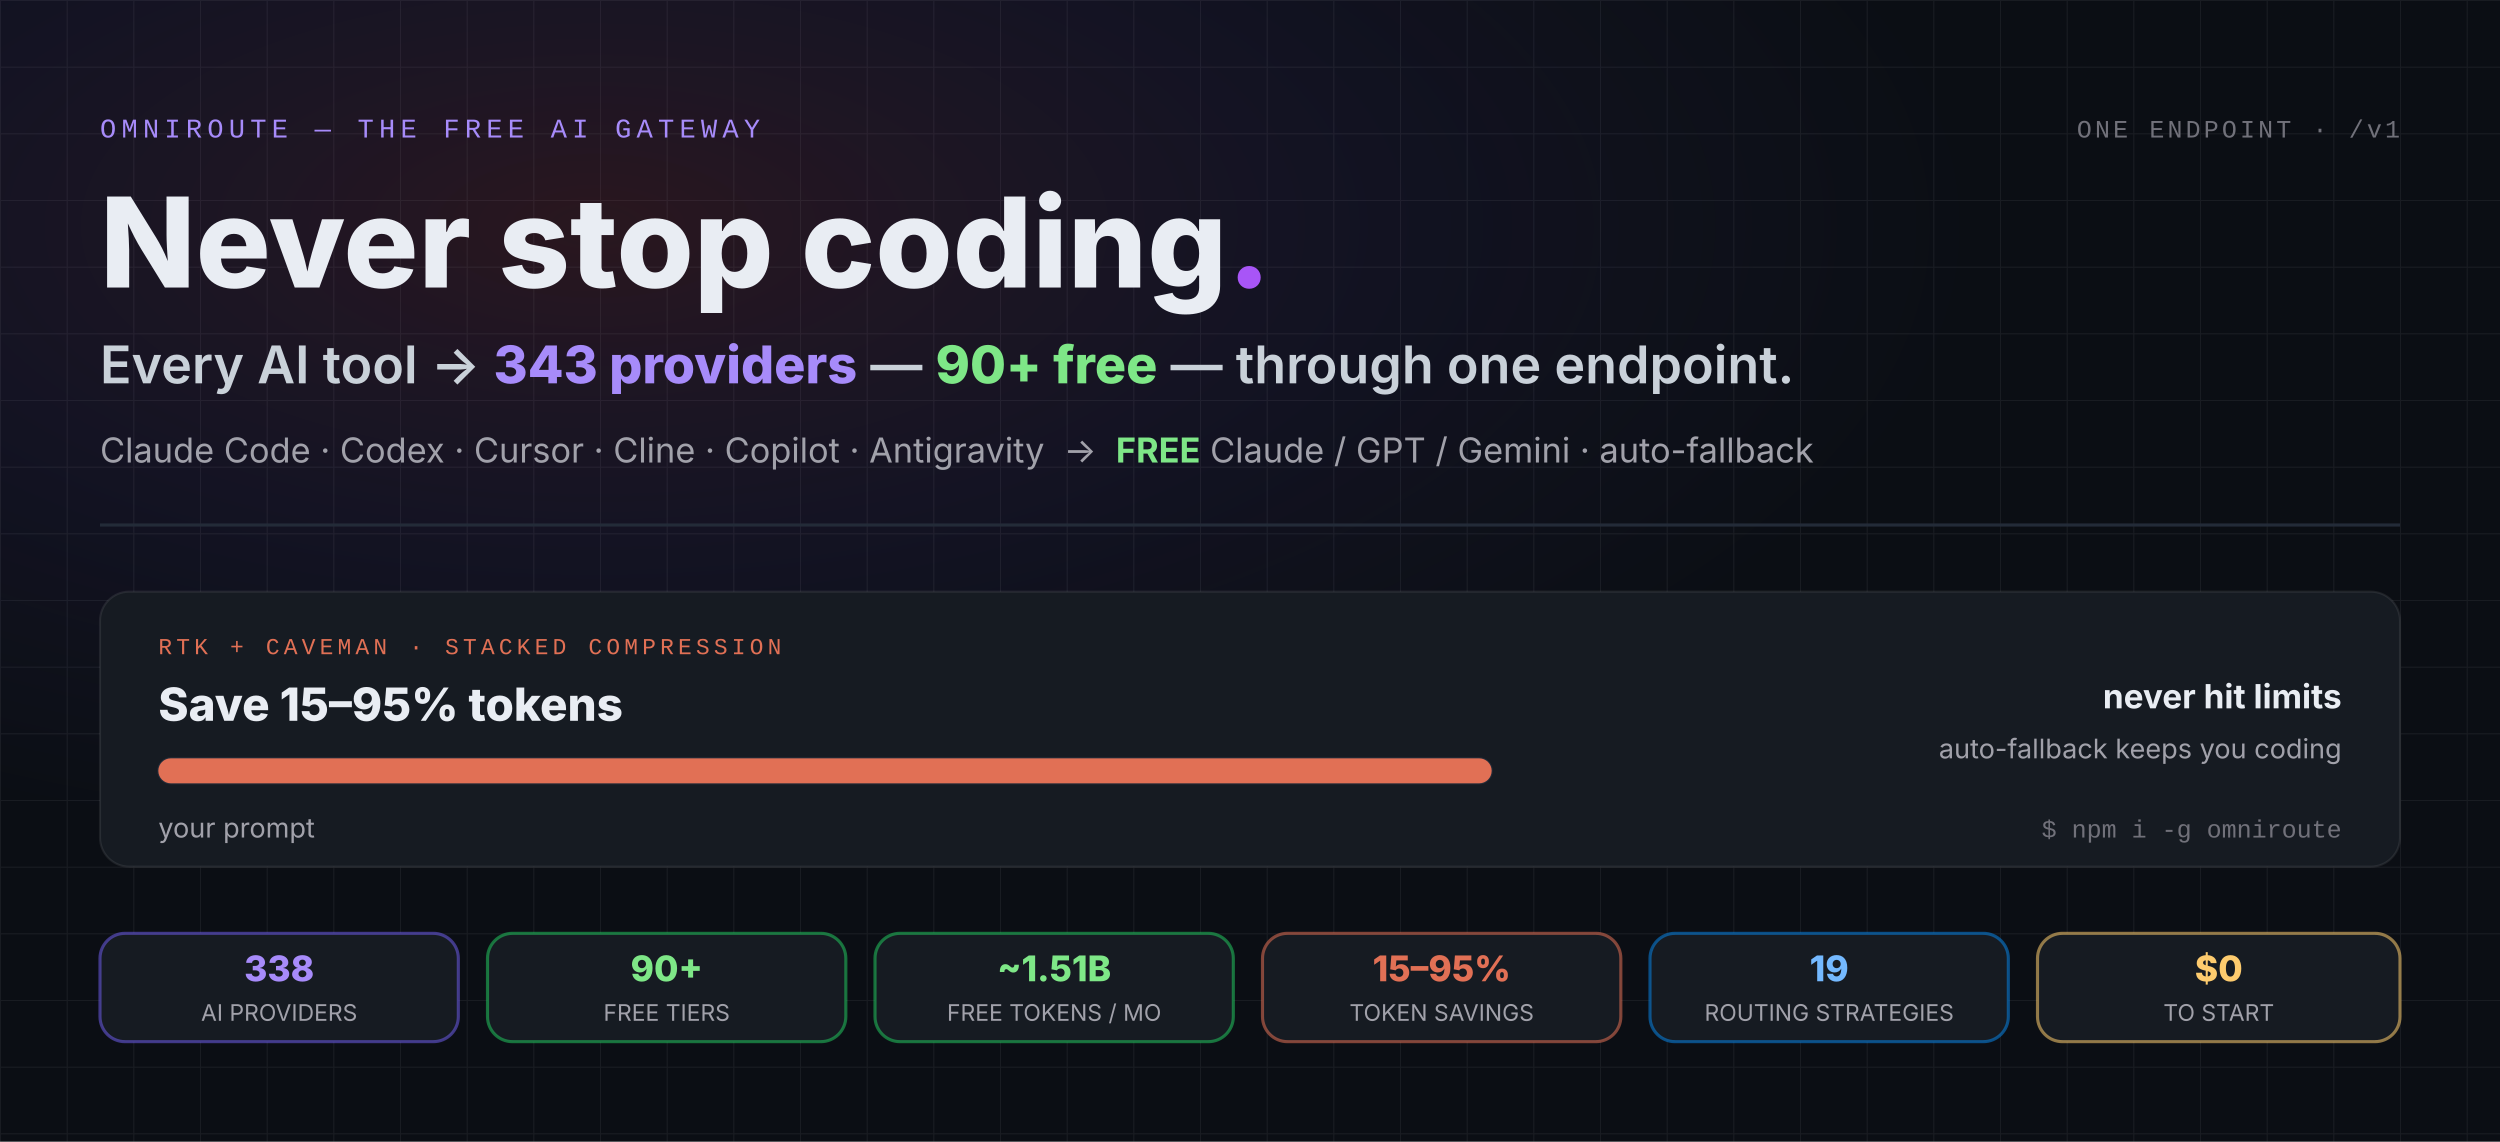
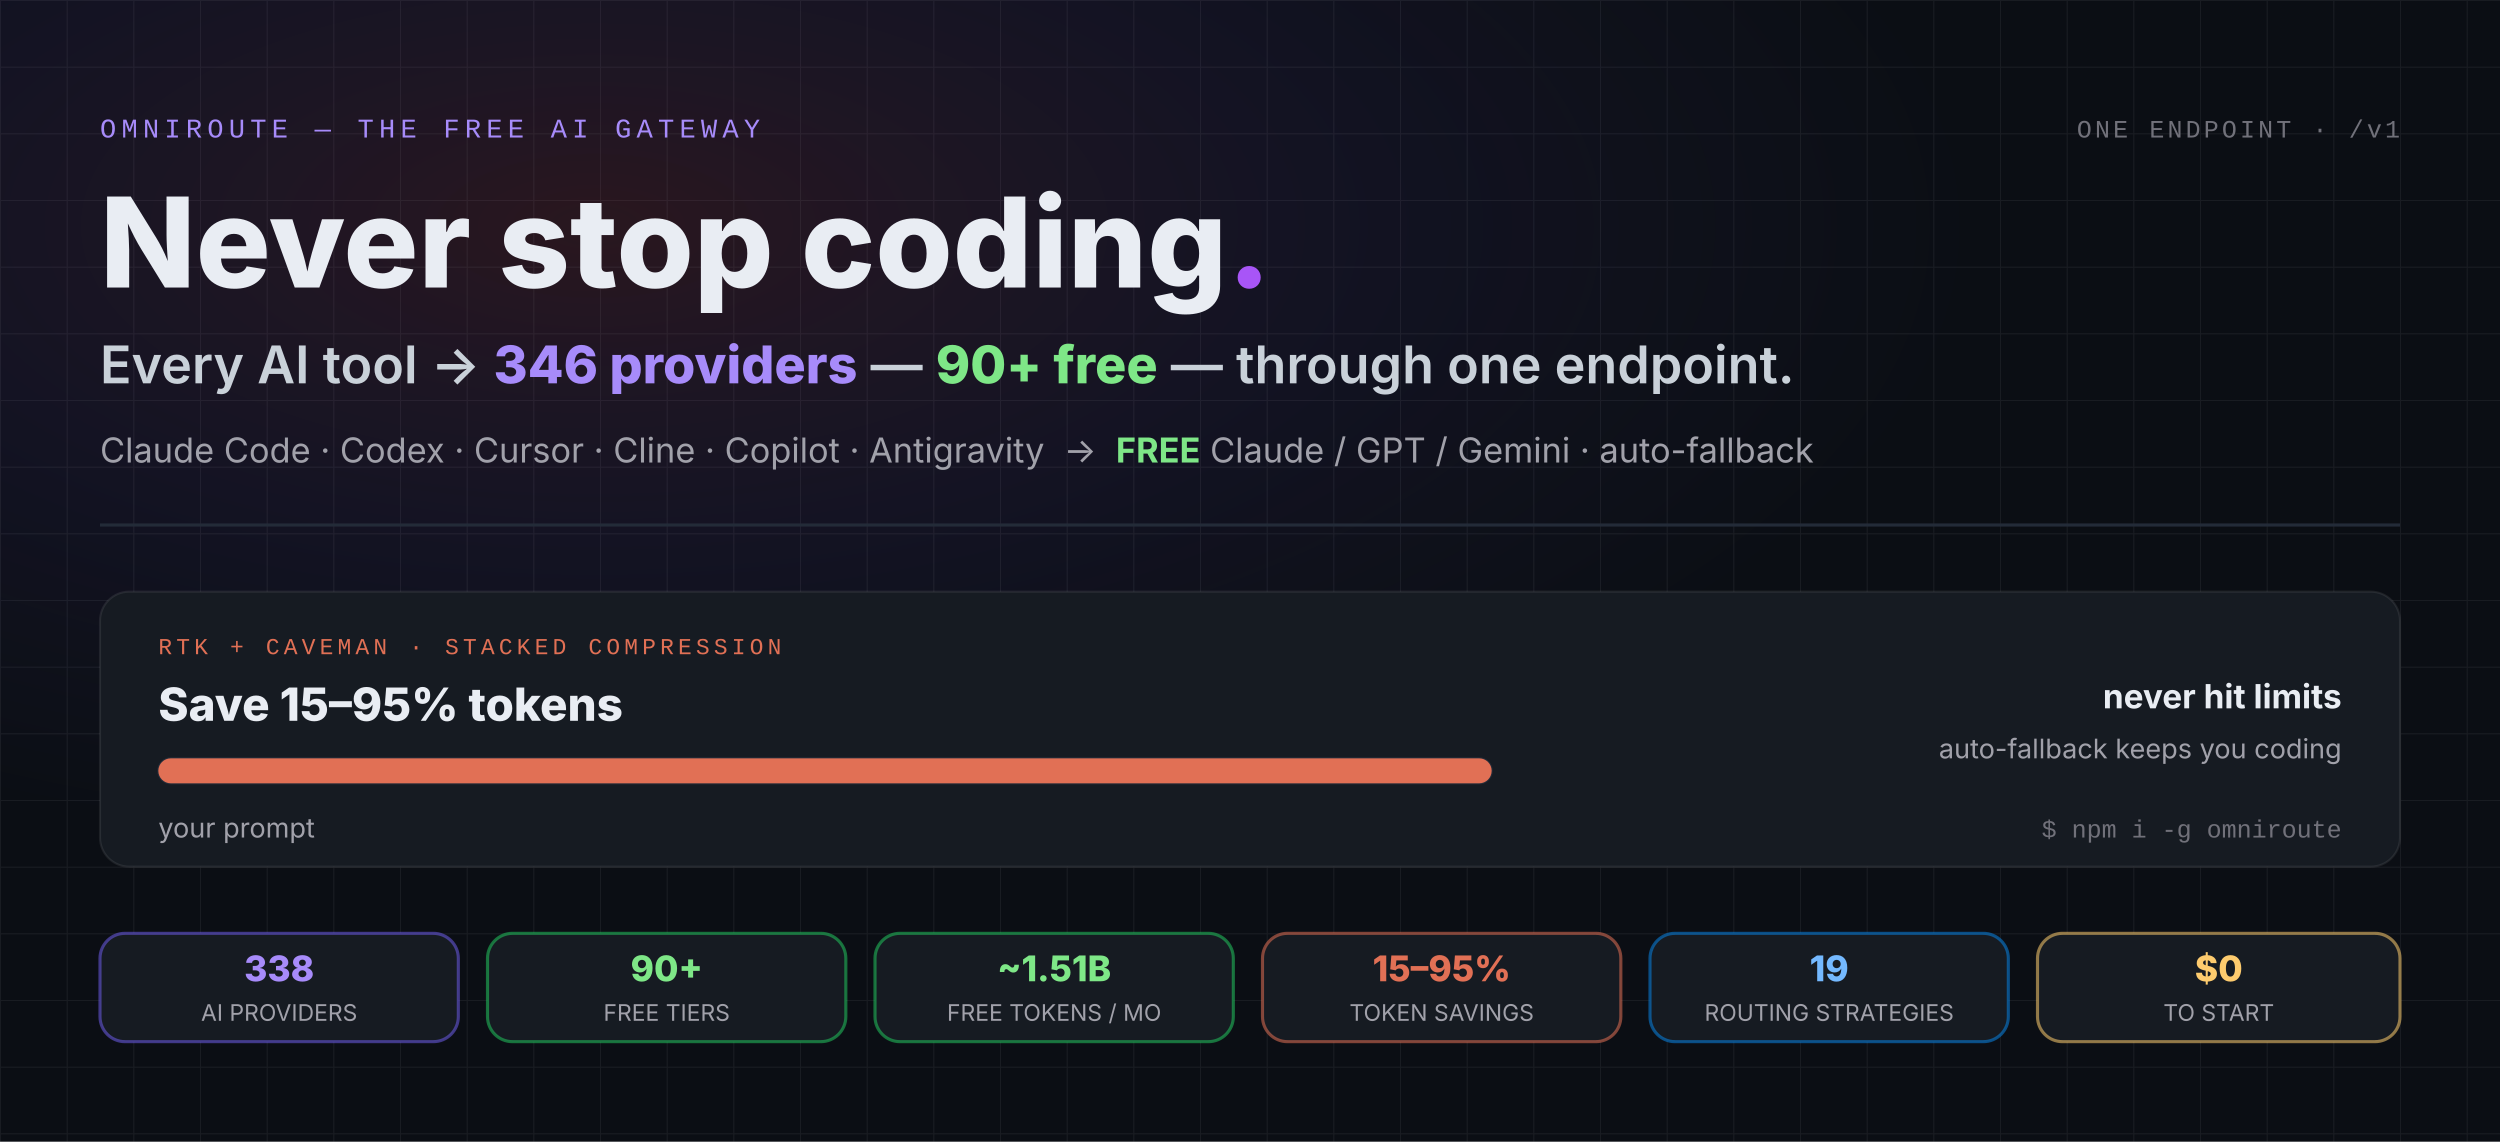
- <svg xmlns="http://www.w3.org/2000/svg" viewBox="0 0 1200 548" role="img" aria-label="OmniRoute hero: Never stop coding. Every AI tool to 343 providers — 90+ free — through one endpoint. Claude Code, Codex, Cursor, Cline, Copilot and Antigravity into free Claude, GPT and Gemini with auto-fallback. RTK + Caveman stacked compression saves 15 to 95 percent of tokens — about 89 percent average on tool-heavy sessions — so you never hit limits. Stats: 343 AI providers, 90+ free tiers, about 1.51B free tokens per month, 15 to 95 percent token savings, 19 routing strategies, zero dollars to start.">
+ <svg xmlns="http://www.w3.org/2000/svg" viewBox="0 0 1200 548" role="img" aria-label="OmniRoute hero: Never stop coding. Every AI tool to 346 providers — 90+ free — through one endpoint. Claude Code, Codex, Cursor, Cline, Copilot and Antigravity into free Claude, GPT and Gemini with auto-fallback. RTK + Caveman stacked compression saves 15 to 95 percent of tokens — about 89 percent average on tool-heavy sessions — so you never hit limits. Stats: 346 AI providers, 90+ free tiers, about 1.51B free tokens per month, 15 to 95 percent token savings, 19 routing strategies, zero dollars to start.">
  <defs>
    <pattern id="gridPaperH" width="32" height="32" patternUnits="userSpaceOnUse">
      <path d="M 32 0 L 0 0 0 32" fill="none" stroke="#ffffff" stroke-opacity="0.06" stroke-width="1" />
    </pattern>
    <radialGradient id="bgGlowH" cx="24%" cy="20%" r="55%">
      <stop offset="0%" stop-color="#e54d5e" stop-opacity="0.14" />
      <stop offset="55%" stop-color="#8b5cf6" stop-opacity="0.06" />
      <stop offset="100%" stop-color="#6366f1" stop-opacity="0" />
    </radialGradient>
    <linearGradient id="gradBrandH" x1="0" y1="0" x2="1" y2="1">
      <stop offset="0%" stop-color="#e54d5e" />
      <stop offset="100%" stop-color="#a855f7" />
    </linearGradient>
    <path id="dividerPathH" d="M 48,252 L 1152,252" />
  </defs>
  <rect width="1200" height="548" fill="#0b0e14" />
  <rect width="1200" height="548" fill="url(#gridPaperH)" />
  <rect width="1200" height="548" fill="url(#bgGlowH)" />
  <text x="48" y="66" font-family="Consolas, 'Courier New', monospace" font-size="13" letter-spacing="2.5" fill="#a78bfa">OMNIROUTE — THE FREE AI GATEWAY</text>
  <text x="1152" y="66" text-anchor="end" font-family="Consolas, 'Courier New', monospace" font-size="12" letter-spacing="1.5" fill="#71717a">ONE ENDPOINT · /v1</text>
  <text x="48" y="138" font-family="Inter, 'Segoe UI', Arial, Helvetica, system-ui, sans-serif" font-size="60" font-weight="800" fill="#e9edf3">Never stop coding<tspan fill="#a855f7">.</tspan>
  </text>
-   <text x="48" y="184" font-family="Inter, 'Segoe UI', Arial, Helvetica, system-ui, sans-serif" font-size="25" font-weight="600" fill="#c9d1d9">Every AI tool → <tspan fill="#a78bfa" font-weight="800">343 providers</tspan> — <tspan fill="#7ee787" font-weight="800">90+ free</tspan> — through one endpoint.</text>
+   <text x="48" y="184" font-family="Inter, 'Segoe UI', Arial, Helvetica, system-ui, sans-serif" font-size="25" font-weight="600" fill="#c9d1d9">Every AI tool → <tspan fill="#a78bfa" font-weight="800">346 providers</tspan> — <tspan fill="#7ee787" font-weight="800">90+ free</tspan> — through one endpoint.</text>
  <text x="48" y="222" font-family="Inter, 'Segoe UI', Arial, Helvetica, system-ui, sans-serif" font-size="16.5" fill="#a1a1aa">Claude Code · Codex · Cursor · Cline · Copilot · Antigravity  →  <tspan fill="#7ee787" font-weight="700">FREE</tspan> Claude / GPT / Gemini · auto-fallback</text>
  <line x1="48" y1="252" x2="1152" y2="252" stroke="#232b38" stroke-width="1.5" />
  <circle r="4" fill="url(#gradBrandH)" opacity="0">
    <animateMotion dur="6s" repeatCount="indefinite" keyPoints="0;1" keyTimes="0;1" calcMode="linear">
      <mpath href="#dividerPathH" />
    </animateMotion>
    <animate attributeName="opacity" values="0;0.9;0.9;0" keyTimes="0;0.08;0.6;0.75" dur="6s" repeatCount="indefinite" />
  </circle>
  <g>
    <rect x="48" y="284" width="1104" height="132" rx="14" fill="#161b22" stroke="#ffffff" stroke-opacity="0.08" stroke-width="1" />
    <text x="76" y="314" font-family="Consolas, 'Courier New', monospace" font-size="11" letter-spacing="2" fill="#e17055">RTK + CAVEMAN · STACKED COMPRESSION</text>
    <text x="76" y="346" font-family="Inter, 'Segoe UI', Arial, Helvetica, system-ui, sans-serif" font-size="22" font-weight="800" fill="#e9edf3">Save 15–95% tokens</text>
    <rect x="76" y="364" width="640" height="12" rx="6" fill="#0b0e14" stroke="#232b38" stroke-width="1" />
    <rect x="76" y="364" width="640" height="12" rx="6" fill="#e17055">
      <animate attributeName="width" values="640;640;70;70;640" keyTimes="0;0.12;0.5;0.88;1" dur="8s" repeatCount="indefinite" calcMode="spline" keySplines="0.4 0 0.2 1;0.4 0 0.2 1;0.4 0 0.2 1;0.4 0 0.2 1" />
    </rect>
    <text x="76" y="402" font-family="Inter, 'Segoe UI', Arial, Helvetica, system-ui, sans-serif" font-size="13" fill="#a1a1aa">your prompt
      <animate attributeName="opacity" values="1;1;0;0;1" keyTimes="0;0.12;0.35;0.88;1" dur="8s" repeatCount="indefinite" calcMode="discrete" />
    </text>
    <text x="76" y="402" font-family="Inter, 'Segoe UI', Arial, Helvetica, system-ui, sans-serif" font-size="13" font-weight="700" fill="#e17055" opacity="0">−89% avg on tool-heavy sessions
      <animate attributeName="opacity" values="0;0;1;1;0" keyTimes="0;0.35;0.36;0.88;1" dur="8s" repeatCount="indefinite" calcMode="discrete" />
    </text>
    <text x="1124" y="340" text-anchor="end" font-family="Inter, 'Segoe UI', Arial, Helvetica, system-ui, sans-serif" font-size="16" font-weight="700" fill="#e9edf3">never hit limits</text>
    <text x="1124" y="364" text-anchor="end" font-family="Inter, 'Segoe UI', Arial, Helvetica, system-ui, sans-serif" font-size="13" fill="#a1a1aa">auto-fallback keeps you coding</text>
    <text x="1124" y="402" text-anchor="end" font-family="Consolas, 'Courier New', monospace" font-size="12" fill="#71717a">$ npm i -g omniroute</text>
  </g>
  <g font-family="Inter, 'Segoe UI', Arial, Helvetica, system-ui, sans-serif" text-anchor="middle">
    <rect x="48" y="448" width="172" height="52" rx="12" fill="#161b22" stroke="#6c5ce7" stroke-opacity="0.55" stroke-width="1.5" />
    <text x="134" y="471" font-size="17" font-weight="800" fill="#a78bfa">338</text>
    <text x="134" y="490" font-size="11" fill="#a1a1aa">AI PROVIDERS</text>
    <rect x="234" y="448" width="172" height="52" rx="12" fill="#161b22" stroke="#22c55e" stroke-opacity="0.55" stroke-width="1.5" />
    <text x="320" y="471" font-size="17" font-weight="800" fill="#7ee787">90+</text>
    <text x="320" y="490" font-size="11" fill="#a1a1aa">FREE TIERS</text>
    <rect x="420" y="448" width="172" height="52" rx="12" fill="#161b22" stroke="#22c55e" stroke-opacity="0.55" stroke-width="1.5" />
    <text x="506" y="471" font-size="17" font-weight="800" fill="#7ee787">~1.51B</text>
    <text x="506" y="490" font-size="11" fill="#a1a1aa">FREE TOKENS / MO</text>
    <rect x="606" y="448" width="172" height="52" rx="12" fill="#161b22" stroke="#e17055" stroke-opacity="0.55" stroke-width="1.5" />
    <text x="692" y="471" font-size="17" font-weight="800" fill="#e17055">15–95%</text>
    <text x="692" y="490" font-size="11" fill="#a1a1aa">TOKEN SAVINGS</text>
    <rect x="792" y="448" width="172" height="52" rx="12" fill="#161b22" stroke="#0984e3" stroke-opacity="0.55" stroke-width="1.5" />
    <text x="878" y="471" font-size="17" font-weight="800" fill="#74b9ff">19</text>
    <text x="878" y="490" font-size="11" fill="#a1a1aa">ROUTING STRATEGIES</text>
    <rect x="978" y="448" width="174" height="52" rx="12" fill="#161b22" stroke="#fdcb6e" stroke-opacity="0.55" stroke-width="1.5" />
    <text x="1065" y="471" font-size="17" font-weight="800" fill="#fdcb6e">$0</text>
    <text x="1065" y="490" font-size="11" fill="#a1a1aa">TO START</text>
  </g>
</svg>
